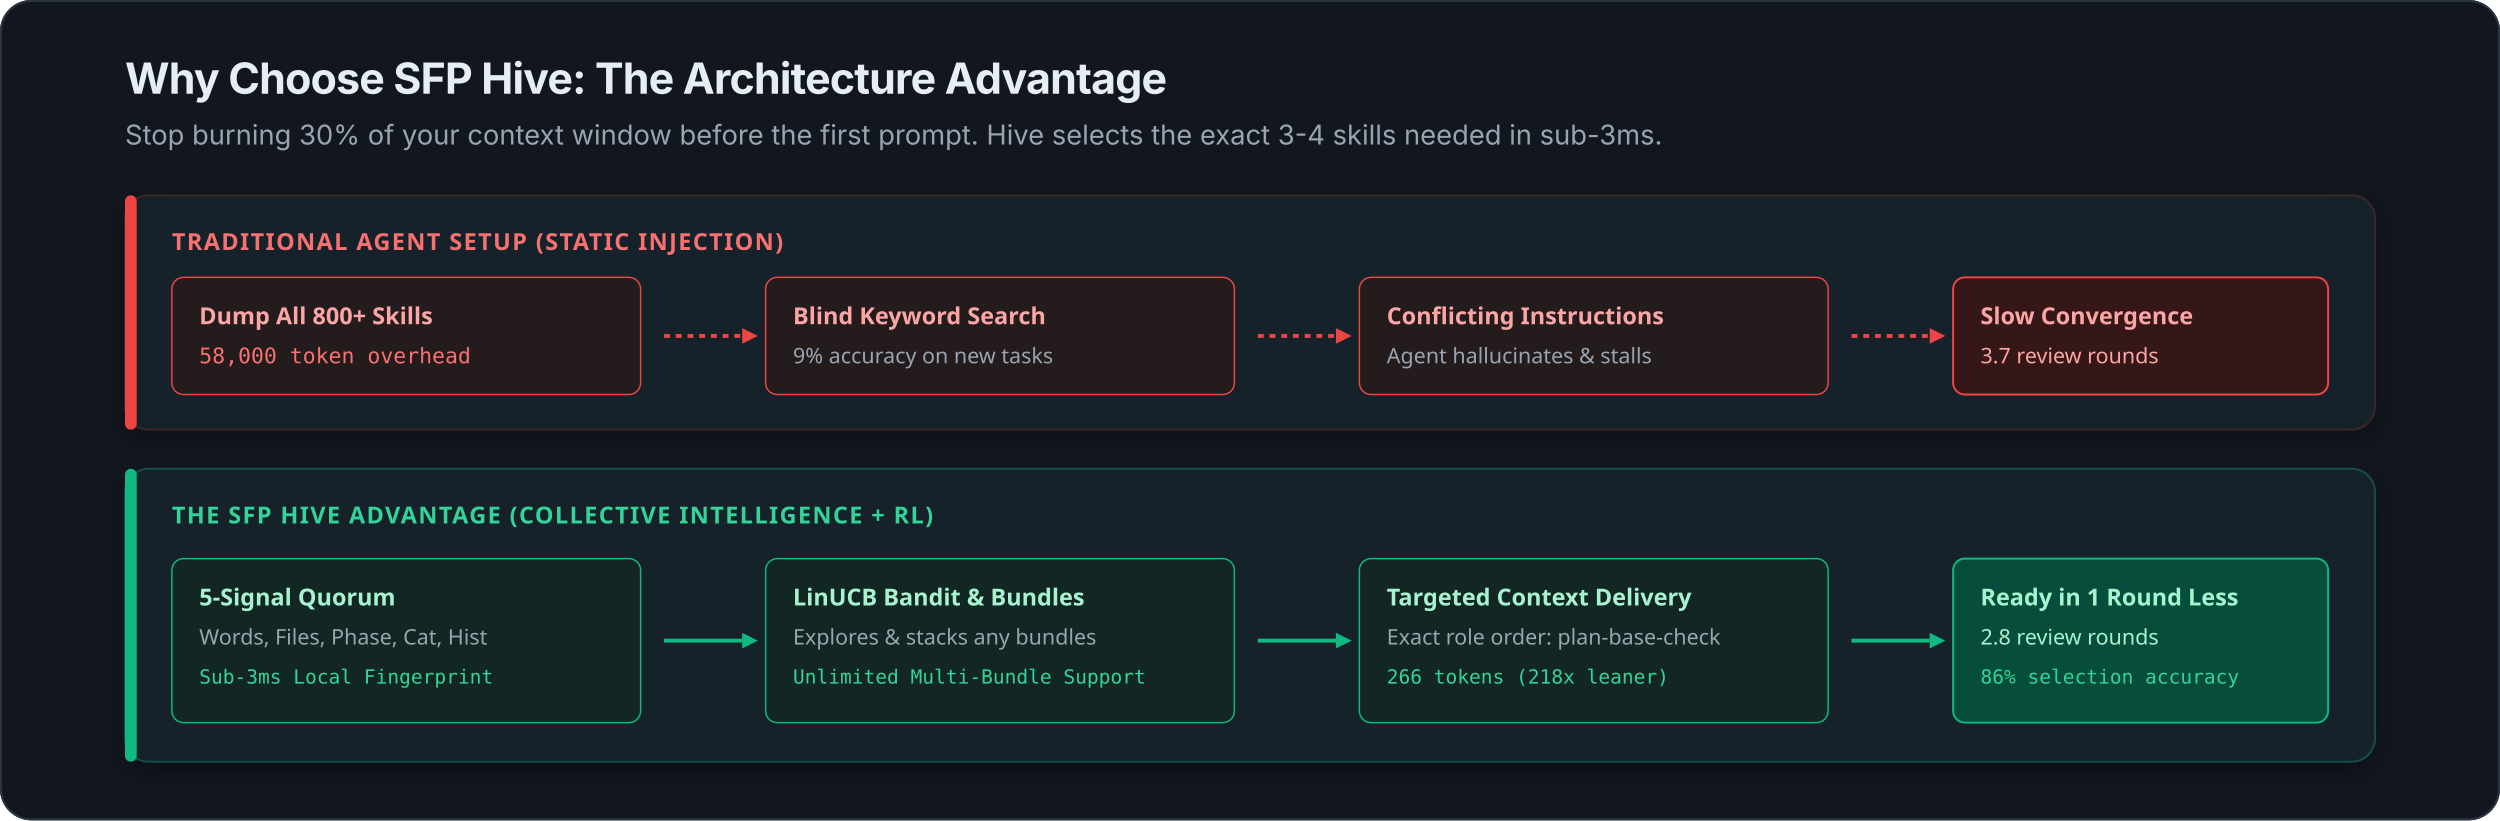
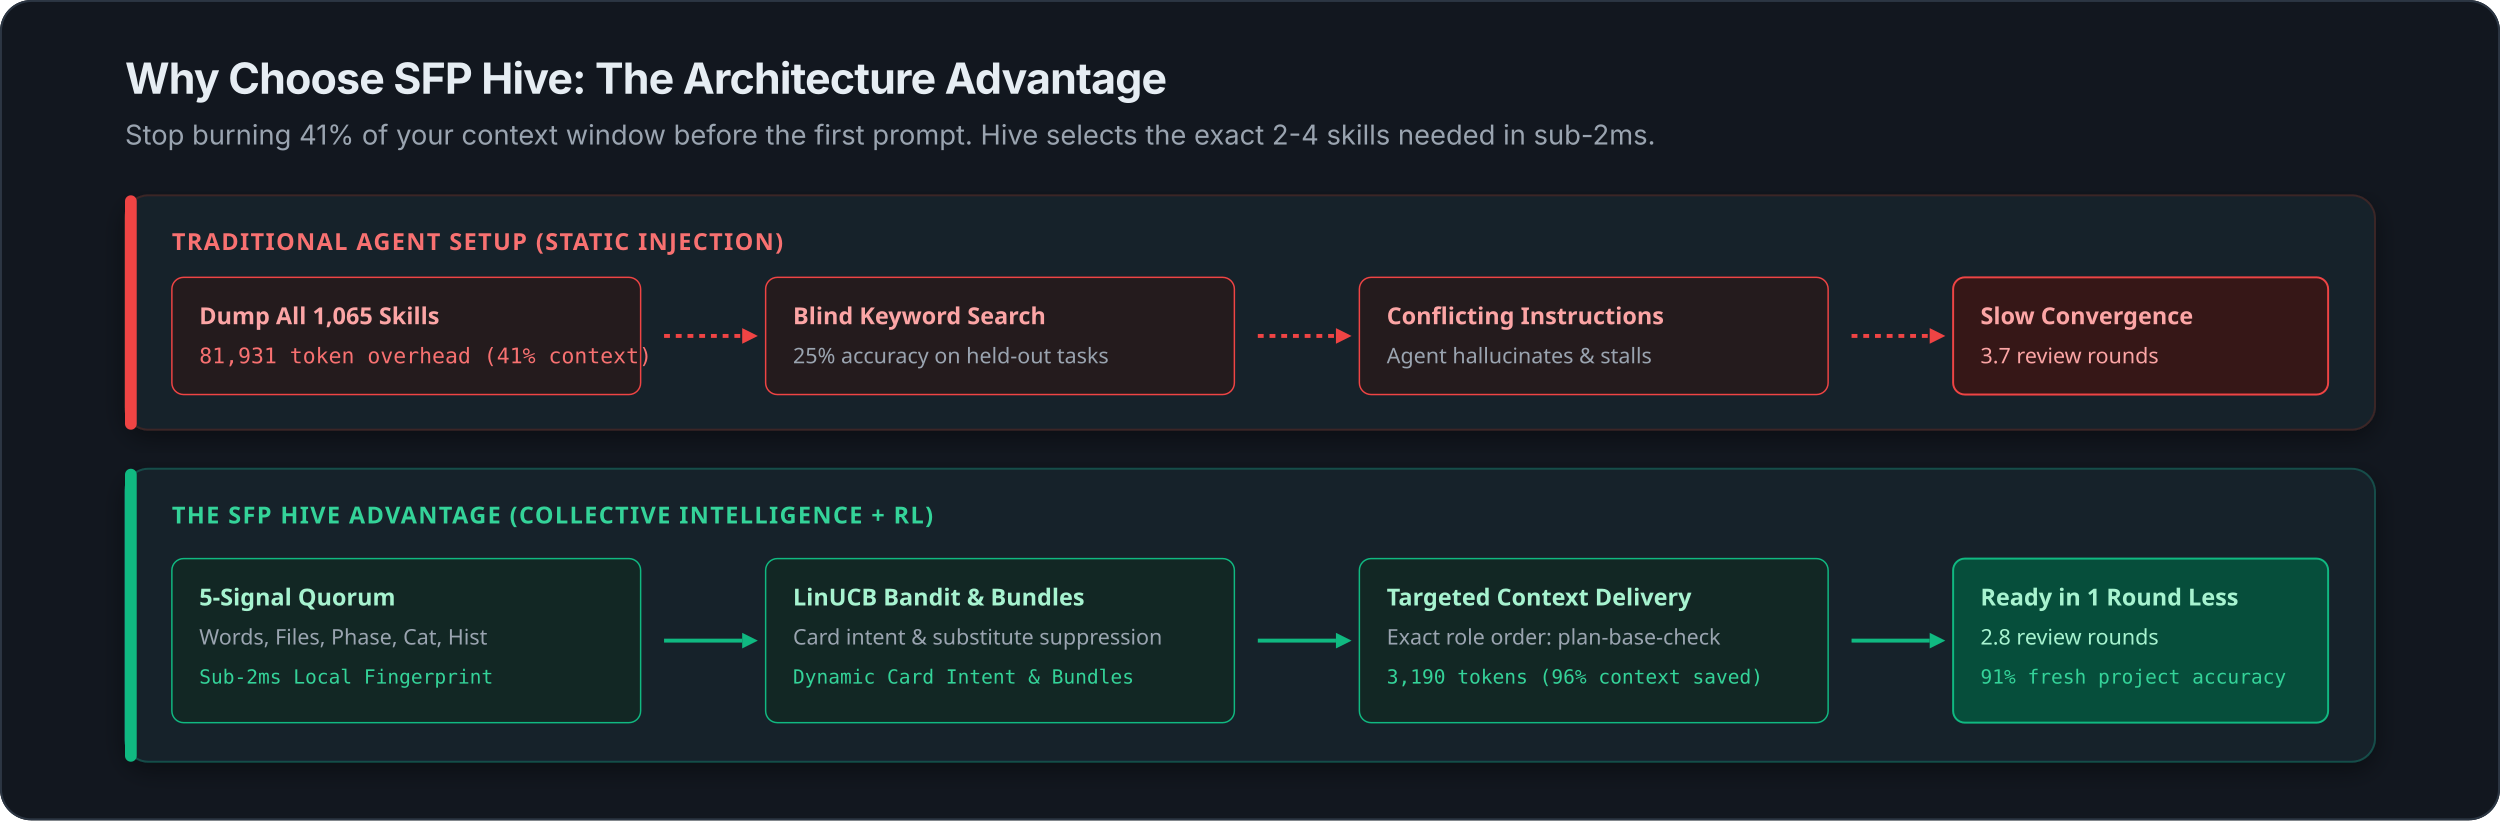
<svg xmlns="http://www.w3.org/2000/svg" width="1280" height="420" viewBox="0 0 1280 420" role="img" aria-labelledby="t d">
  <defs>
    <linearGradient id="bad-grad" x1="0%" y1="0%" x2="100%" y2="0%">
      <stop offset="0%" stop-color="#ef4444" stop-opacity="0.2" />
      <stop offset="100%" stop-color="#b91c1c" stop-opacity="0.05" />
    </linearGradient>
    <linearGradient id="good-grad" x1="0%" y1="0%" x2="100%" y2="0%">
      <stop offset="0%" stop-color="#10b981" stop-opacity="0.2" />
      <stop offset="100%" stop-color="#0f766e" stop-opacity="0.05" />
    </linearGradient>
    <filter id="card-shadow" x="-5%" y="-5%" width="110%" height="115%">
      <feDropShadow dx="0" dy="4" stdDeviation="6" flood-color="#000000" flood-opacity="0.4" />
    </filter>
  </defs>
  <rect width="1280" height="420" rx="16" fill="#12171f" />
  <rect x="0.5" y="0.5" width="1279" height="419" rx="15.5" fill="none" stroke="#2c3643" stroke-width="1" />
  <text x="64" y="48" font-family="ui-sans-serif, system-ui, -apple-system, sans-serif" font-size="22" font-weight="700" fill="#e6edf3" letter-spacing="-0.02em">Why Choose SFP Hive: The Architecture Advantage</text>
-   <text x="64" y="74" font-family="ui-sans-serif, system-ui, -apple-system, sans-serif" font-size="14" font-weight="400" fill="#9aa4b0">Stop burning 30% of your context window before the first prompt. Hive selects the exact 3-4 skills needed in sub-3ms.</text>
+   <text x="64" y="74" font-family="ui-sans-serif, system-ui, -apple-system, sans-serif" font-size="14" font-weight="400" fill="#9aa4b0">Stop burning 41% of your context window before the first prompt. Hive selects the exact 2-4 skills needed in sub-2ms.</text>
  <g transform="translate(64, 100)">
    <rect width="1152" height="120" rx="12" fill="#18202b" stroke="#3b2727" stroke-width="1" filter="url(#card-shadow)" />
    <rect width="6" height="120" rx="3" fill="#ef4444" />
    <text x="24" y="28" font-family="ui-sans-serif, system-ui, sans-serif" font-size="12" font-weight="700" fill="#f87171" letter-spacing="0.06em">TRADITIONAL AGENT SETUP (STATIC INJECTION)</text>
    <g transform="translate(24, 42)">
      <rect width="240" height="60" rx="6" fill="#241b1d" stroke="#ef4444" stroke-width="0.75" />
-       <text x="14" y="24" font-family="ui-sans-serif, system-ui, sans-serif" font-size="12" font-weight="700" fill="#fca5a5">Dump All 800+ Skills</text>
-       <text x="14" y="44" font-family="ui-monospace, monospace" font-size="11" fill="#f87171">58,000 token overhead</text>
+       <text x="14" y="24" font-family="ui-sans-serif, system-ui, sans-serif" font-size="12" font-weight="700" fill="#fca5a5">Dump All 1,065 Skills</text>
+       <text x="14" y="44" font-family="ui-monospace, monospace" font-size="11" fill="#f87171">81,931 token overhead (41% context)</text>
    </g>
    <path d="M 276 72 L 316 72" stroke="#ef4444" stroke-width="2" stroke-dasharray="3 3" />
    <polygon points="316,68 324,72 316,76" fill="#ef4444" />
    <g transform="translate(328, 42)">
      <rect width="240" height="60" rx="6" fill="#241b1d" stroke="#ef4444" stroke-width="0.75" />
      <text x="14" y="24" font-family="ui-sans-serif, system-ui, sans-serif" font-size="12" font-weight="700" fill="#fca5a5">Blind Keyword Search</text>
-       <text x="14" y="44" font-family="ui-sans-serif, system-ui, sans-serif" font-size="11" fill="#9aa4b0">9% accuracy on new tasks</text>
+       <text x="14" y="44" font-family="ui-sans-serif, system-ui, sans-serif" font-size="11" fill="#9aa4b0">25% accuracy on held-out tasks</text>
    </g>
    <path d="M 580 72 L 620 72" stroke="#ef4444" stroke-width="2" stroke-dasharray="3 3" />
    <polygon points="620,68 628,72 620,76" fill="#ef4444" />
    <g transform="translate(632, 42)">
      <rect width="240" height="60" rx="6" fill="#241b1d" stroke="#ef4444" stroke-width="0.75" />
      <text x="14" y="24" font-family="ui-sans-serif, system-ui, sans-serif" font-size="12" font-weight="700" fill="#fca5a5">Conflicting Instructions</text>
      <text x="14" y="44" font-family="ui-sans-serif, system-ui, sans-serif" font-size="11" fill="#9aa4b0">Agent hallucinates &amp; stalls</text>
    </g>
    <path d="M 884 72 L 924 72" stroke="#ef4444" stroke-width="2" stroke-dasharray="3 3" />
    <polygon points="924,68 932,72 924,76" fill="#ef4444" />
    <g transform="translate(936, 42)">
      <rect width="192" height="60" rx="6" fill="#361717" stroke="#ef4444" stroke-width="1" />
      <text x="14" y="24" font-family="ui-sans-serif, system-ui, sans-serif" font-size="12" font-weight="700" fill="#fca5a5">Slow Convergence</text>
      <text x="14" y="44" font-family="ui-sans-serif, system-ui, sans-serif" font-size="11" fill="#fca5a5">3.7 review rounds</text>
    </g>
  </g>
  <g transform="translate(64, 240)">
    <rect width="1152" height="150" rx="12" fill="#18202b" stroke="#134e4a" stroke-width="1" filter="url(#card-shadow)" />
    <rect width="6" height="150" rx="3" fill="#10b981" />
    <text x="24" y="28" font-family="ui-sans-serif, system-ui, sans-serif" font-size="12" font-weight="700" fill="#34d399" letter-spacing="0.06em">THE SFP HIVE ADVANTAGE (COLLECTIVE INTELLIGENCE + RL)</text>
    <g transform="translate(24, 46)">
      <rect width="240" height="84" rx="6" fill="#122724" stroke="#10b981" stroke-width="0.75" />
      <text x="14" y="24" font-family="ui-sans-serif, system-ui, sans-serif" font-size="12" font-weight="700" fill="#a7f3d0">5-Signal Quorum</text>
      <text x="14" y="44" font-family="ui-sans-serif, system-ui, sans-serif" font-size="11" fill="#9aa4b0">Words, Files, Phase, Cat, Hist</text>
-       <text x="14" y="64" font-family="ui-monospace, monospace" font-size="10" fill="#34d399">Sub-3ms Local Fingerprint</text>
+       <text x="14" y="64" font-family="ui-monospace, monospace" font-size="10" fill="#34d399">Sub-2ms Local Fingerprint</text>
    </g>
    <path d="M 276 88 L 316 88" stroke="#10b981" stroke-width="2" />
    <polygon points="316,84 324,88 316,92" fill="#10b981" />
    <g transform="translate(328, 46)">
      <rect width="240" height="84" rx="6" fill="#122724" stroke="#10b981" stroke-width="0.75" />
      <text x="14" y="24" font-family="ui-sans-serif, system-ui, sans-serif" font-size="12" font-weight="700" fill="#a7f3d0">LinUCB Bandit &amp; Bundles</text>
-       <text x="14" y="44" font-family="ui-sans-serif, system-ui, sans-serif" font-size="11" fill="#9aa4b0">Explores &amp; stacks any bundles</text>
-       <text x="14" y="64" font-family="ui-monospace, monospace" font-size="10" fill="#34d399">Unlimited Multi-Bundle Support</text>
+       <text x="14" y="44" font-family="ui-sans-serif, system-ui, sans-serif" font-size="11" fill="#9aa4b0">Card intent &amp; substitute suppression</text>
+       <text x="14" y="64" font-family="ui-monospace, monospace" font-size="10" fill="#34d399">Dynamic Card Intent &amp; Bundles</text>
    </g>
    <path d="M 580 88 L 620 88" stroke="#10b981" stroke-width="2" />
    <polygon points="620,84 628,88 620,92" fill="#10b981" />
    <g transform="translate(632, 46)">
      <rect width="240" height="84" rx="6" fill="#122724" stroke="#10b981" stroke-width="0.75" />
      <text x="14" y="24" font-family="ui-sans-serif, system-ui, sans-serif" font-size="12" font-weight="700" fill="#a7f3d0">Targeted Context Delivery</text>
      <text x="14" y="44" font-family="ui-sans-serif, system-ui, sans-serif" font-size="11" fill="#9aa4b0">Exact role order: plan-base-check</text>
-       <text x="14" y="64" font-family="ui-monospace, monospace" font-size="10" fill="#34d399">266 tokens (218x leaner)</text>
+       <text x="14" y="64" font-family="ui-monospace, monospace" font-size="10" fill="#34d399">3,190 tokens (96% context saved)</text>
    </g>
    <path d="M 884 88 L 924 88" stroke="#10b981" stroke-width="2" />
    <polygon points="924,84 932,88 924,92" fill="#10b981" />
    <g transform="translate(936, 46)">
      <rect width="192" height="84" rx="6" fill="#064e3b" stroke="#10b981" stroke-width="1" />
      <text x="14" y="24" font-family="ui-sans-serif, system-ui, sans-serif" font-size="12" font-weight="700" fill="#a7f3d0">Ready in 1 Round Less</text>
      <text x="14" y="44" font-family="ui-sans-serif, system-ui, sans-serif" font-size="11" fill="#a7f3d0">2.8 review rounds</text>
-       <text x="14" y="64" font-family="ui-monospace, monospace" font-size="10" fill="#34d399">86% selection accuracy</text>
+       <text x="14" y="64" font-family="ui-monospace, monospace" font-size="10" fill="#34d399">91% fresh project accuracy</text>
    </g>
  </g>
</svg>
